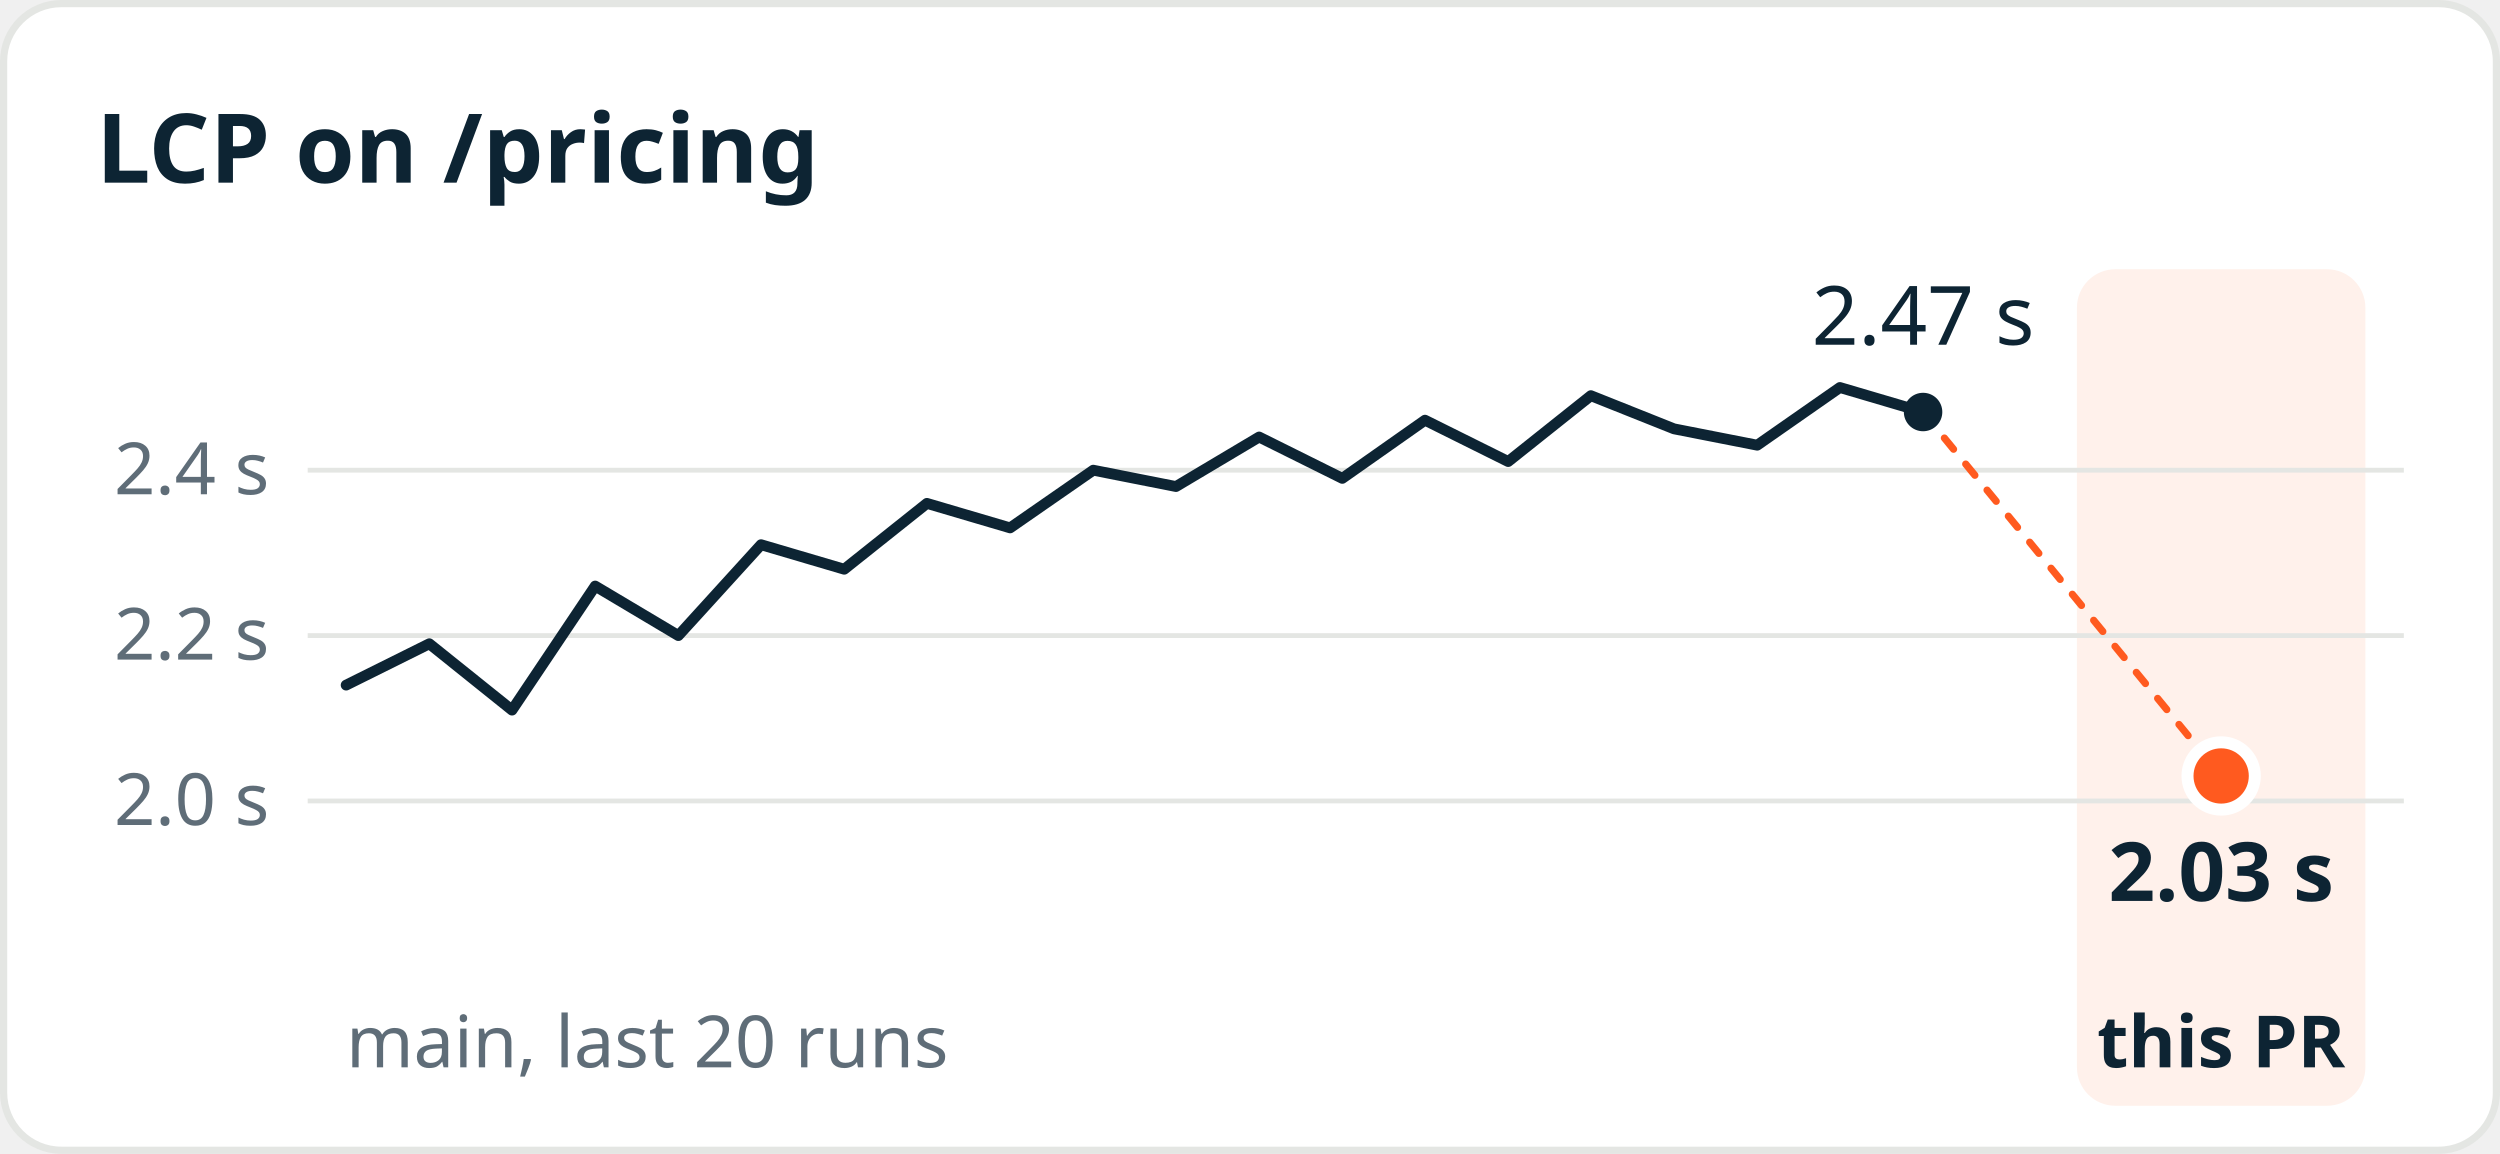
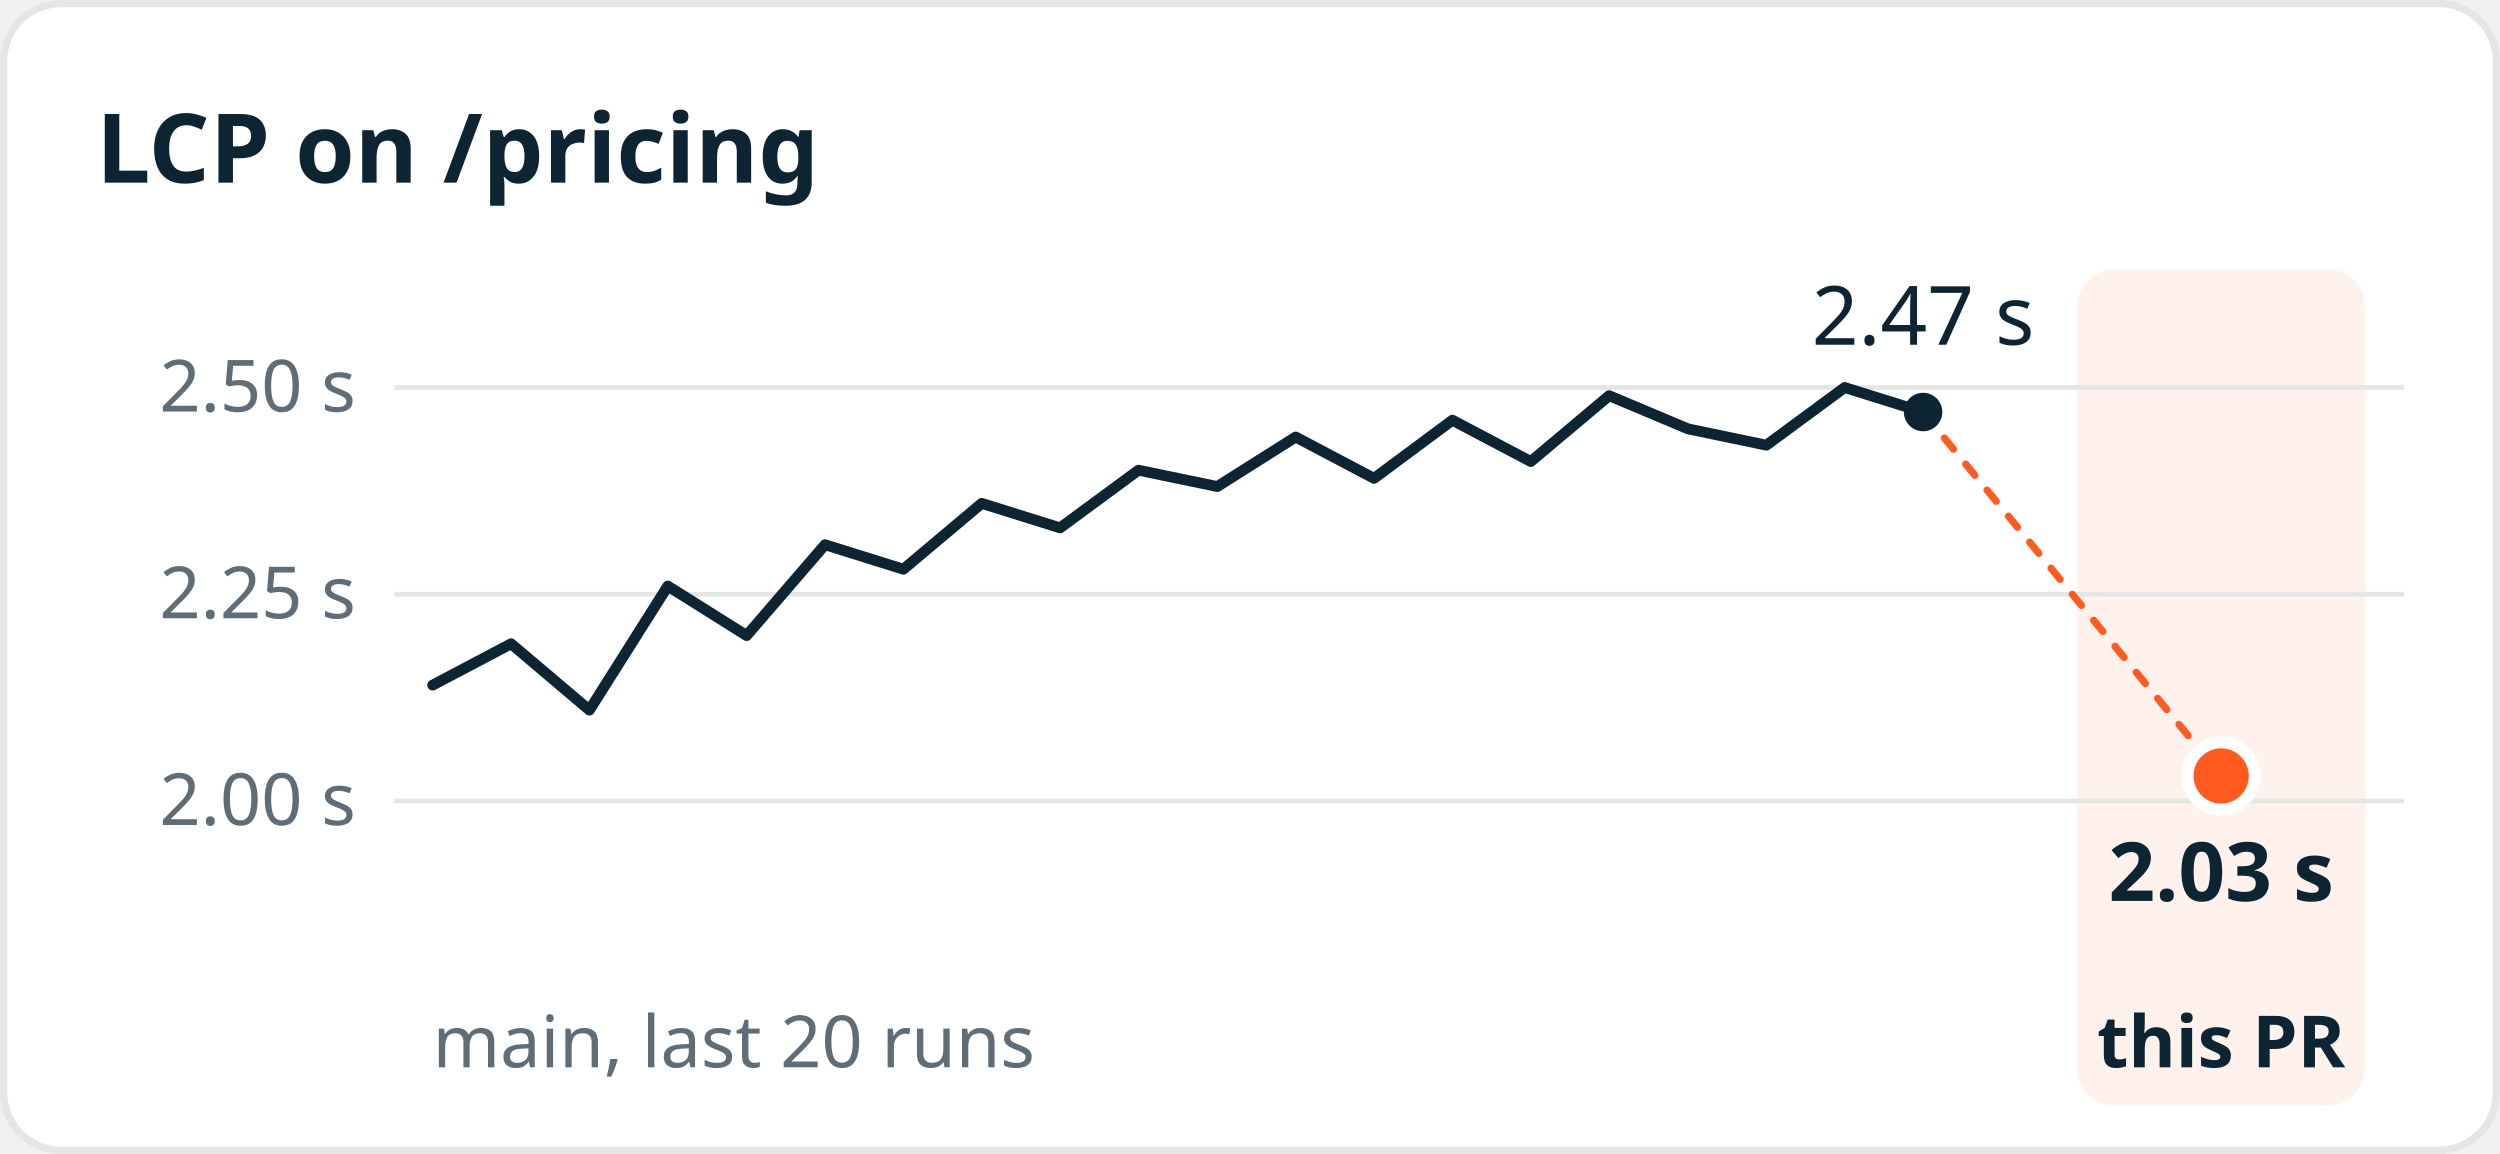
<svg xmlns="http://www.w3.org/2000/svg" width="520" height="240" viewBox="0 0 520 240" font-family="'Atkinson Hyperlegible', sans-serif">
  <rect x="0.75" y="0.75" width="518.5" height="238.5" rx="12" fill="#FFFFFF" stroke="#E4E6E3" stroke-width="1.5" />
  <rect x="432" y="56" width="60" height="174" rx="8" fill="#FFF1EB" />
-   <line x1="64" x2="500" y1="166.6" y2="166.6" stroke="#E4E6E3" stroke-width="1" />
-   <text x="56" y="171.6" font-size="15" font-weight="400" fill="#5F6D78" text-anchor="end">2.0 s</text>
-   <line x1="64" x2="500" y1="132.2" y2="132.2" stroke="#E4E6E3" stroke-width="1" />
-   <text x="56" y="137.2" font-size="15" font-weight="400" fill="#5F6D78" text-anchor="end">2.2 s</text>
-   <line x1="64" x2="500" y1="97.8" y2="97.8" stroke="#E4E6E3" stroke-width="1" />
-   <text x="56" y="102.8" font-size="15" font-weight="400" fill="#5F6D78" text-anchor="end">2.4 s</text>
+   <line x1="82" x2="500" y1="166.6" y2="166.6" stroke="#E4E6E3" stroke-width="1" />
+   <text x="74" y="171.6" font-size="15" font-weight="400" fill="#5F6D78" text-anchor="end">2.00 s</text>
+   <line x1="82" x2="500" y1="123.6" y2="123.6" stroke="#E4E6E3" stroke-width="1" />
+   <text x="74" y="128.6" font-size="15" font-weight="400" fill="#5F6D78" text-anchor="end">2.25 s</text>
+   <line x1="82" x2="500" y1="80.6" y2="80.6" stroke="#E4E6E3" stroke-width="1" />
+   <text x="74" y="85.6" font-size="15" font-weight="400" fill="#5F6D78" text-anchor="end">2.50 s</text>
  <text x="20" y="38" font-size="20" font-weight="700" fill="#0D2433" text-anchor="start">LCP on /pricing</text>
-   <path d="M72 142.5 L89.3 133.9 L106.5 147.7 L123.8 121.9 L141.1 132.2 L158.3 113.3 L175.6 118.4 L192.8 104.7 L210.1 109.8 L227.4 97.8 L244.6 101.2 L261.9 90.9 L279.2 99.5 L296.4 87.4 L313.7 96 L330.9 82.3 L348.2 89.2 L365.5 92.6 L382.7 80.6 L400 85.7" fill="none" stroke="#0D2433" stroke-width="2.25" stroke-linejoin="round" stroke-linecap="round" />
+   <path d="M90 142.5 L106.3 133.9 L122.6 147.7 L138.9 121.9 L155.3 132.2 L171.6 113.3 L187.9 118.4 L204.2 104.7 L220.5 109.8 L236.8 97.8 L253.2 101.2 L269.5 90.9 L285.8 99.5 L302.1 87.4 L318.4 96 L334.7 82.3 L351.1 89.2 L367.4 92.6 L383.7 80.6 L400 85.7" fill="none" stroke="#0D2433" stroke-width="2.25" stroke-linejoin="round" stroke-linecap="round" />
  <line x1="400" y1="85.7" x2="462" y2="161.4" stroke="#FF5A1F" stroke-width="1.5" stroke-dasharray="3 4" stroke-linecap="round" />
  <circle cx="462" cy="161.4" r="7" fill="#FF5A1F" stroke="#FFFFFF" stroke-width="2.5" />
  <text x="462" y="187.4" font-size="17" font-weight="700" fill="#0D2433" text-anchor="middle" stroke="#FFF1EB" stroke-width="4" stroke-linejoin="round" paint-order="stroke">2.03 s</text>
  <circle cx="400" cy="85.7" r="4" fill="#0D2433" />
  <text x="400" y="71.7" font-size="17" font-weight="400" fill="#0D2433" text-anchor="middle" stroke="#FFFFFF" stroke-width="4" stroke-linejoin="round" paint-order="stroke">2.47 s</text>
-   <text x="72" y="222" font-size="15" font-weight="400" fill="#5F6D78" text-anchor="start">main, last 20 runs</text>
+   <text x="90" y="222" font-size="15" font-weight="400" fill="#5F6D78" text-anchor="start">main, last 20 runs</text>
  <text x="462" y="222" font-size="15" font-weight="700" fill="#0D2433" text-anchor="middle">this PR</text>
</svg>
